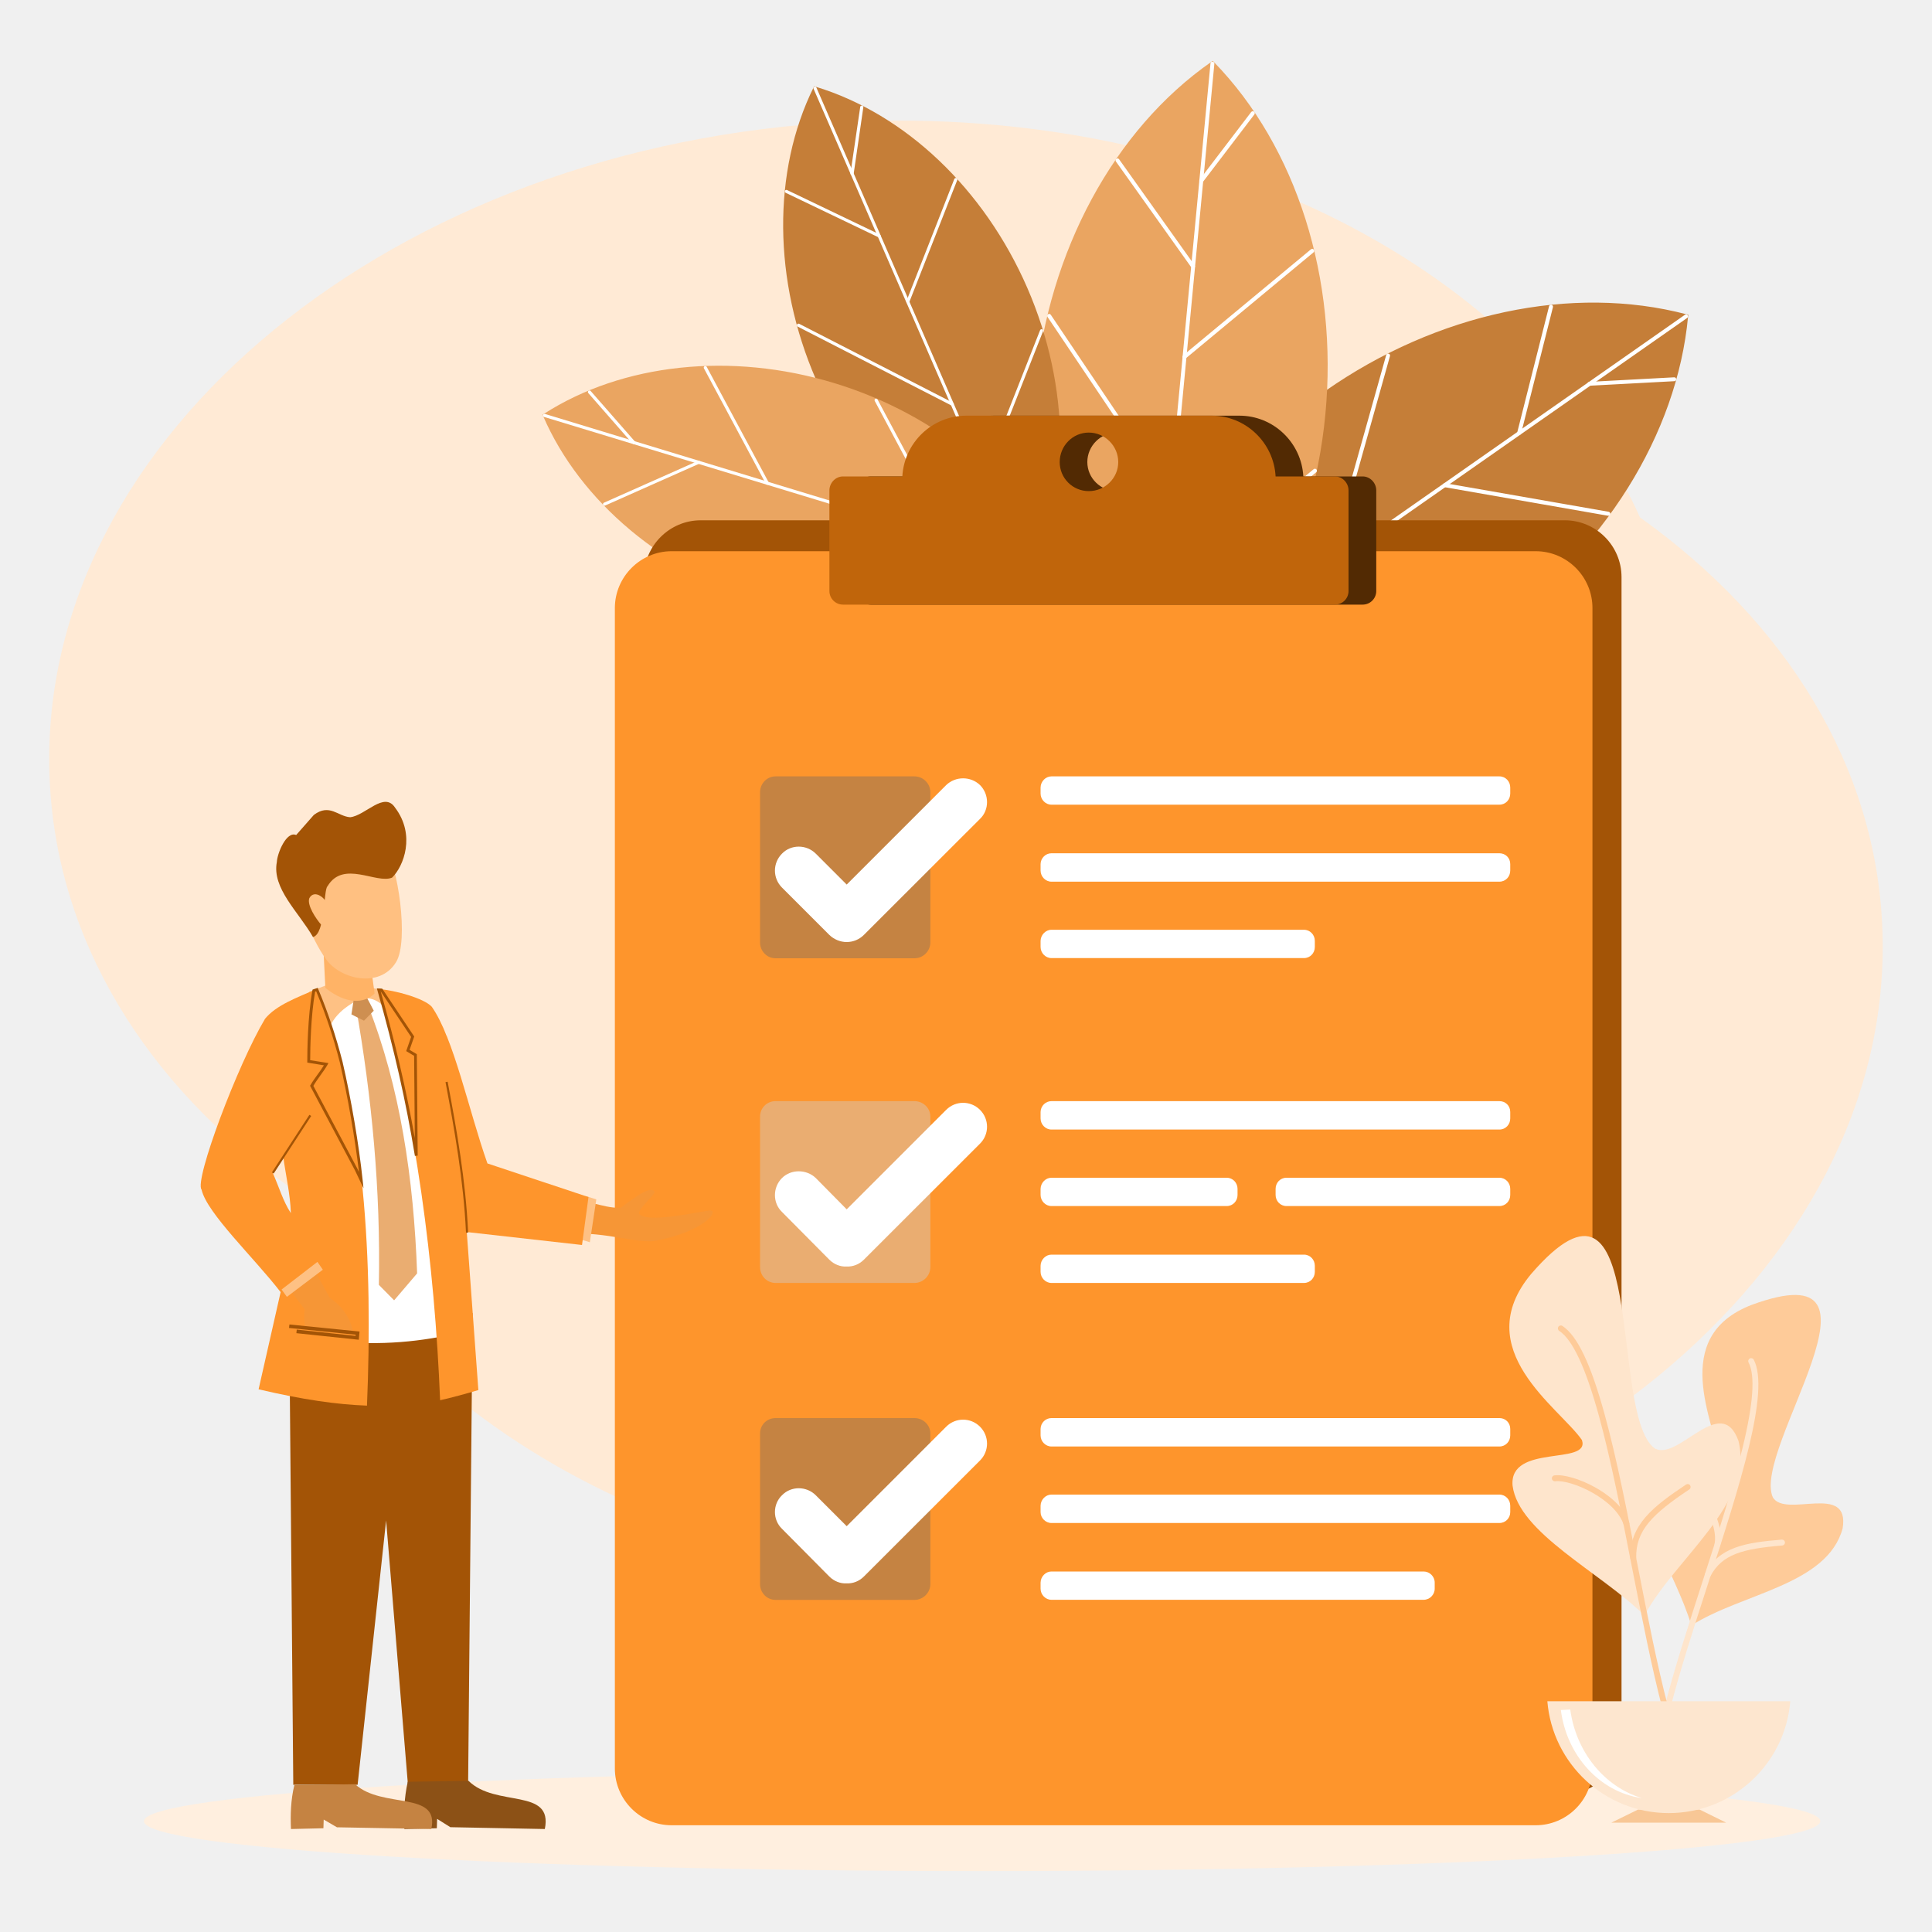
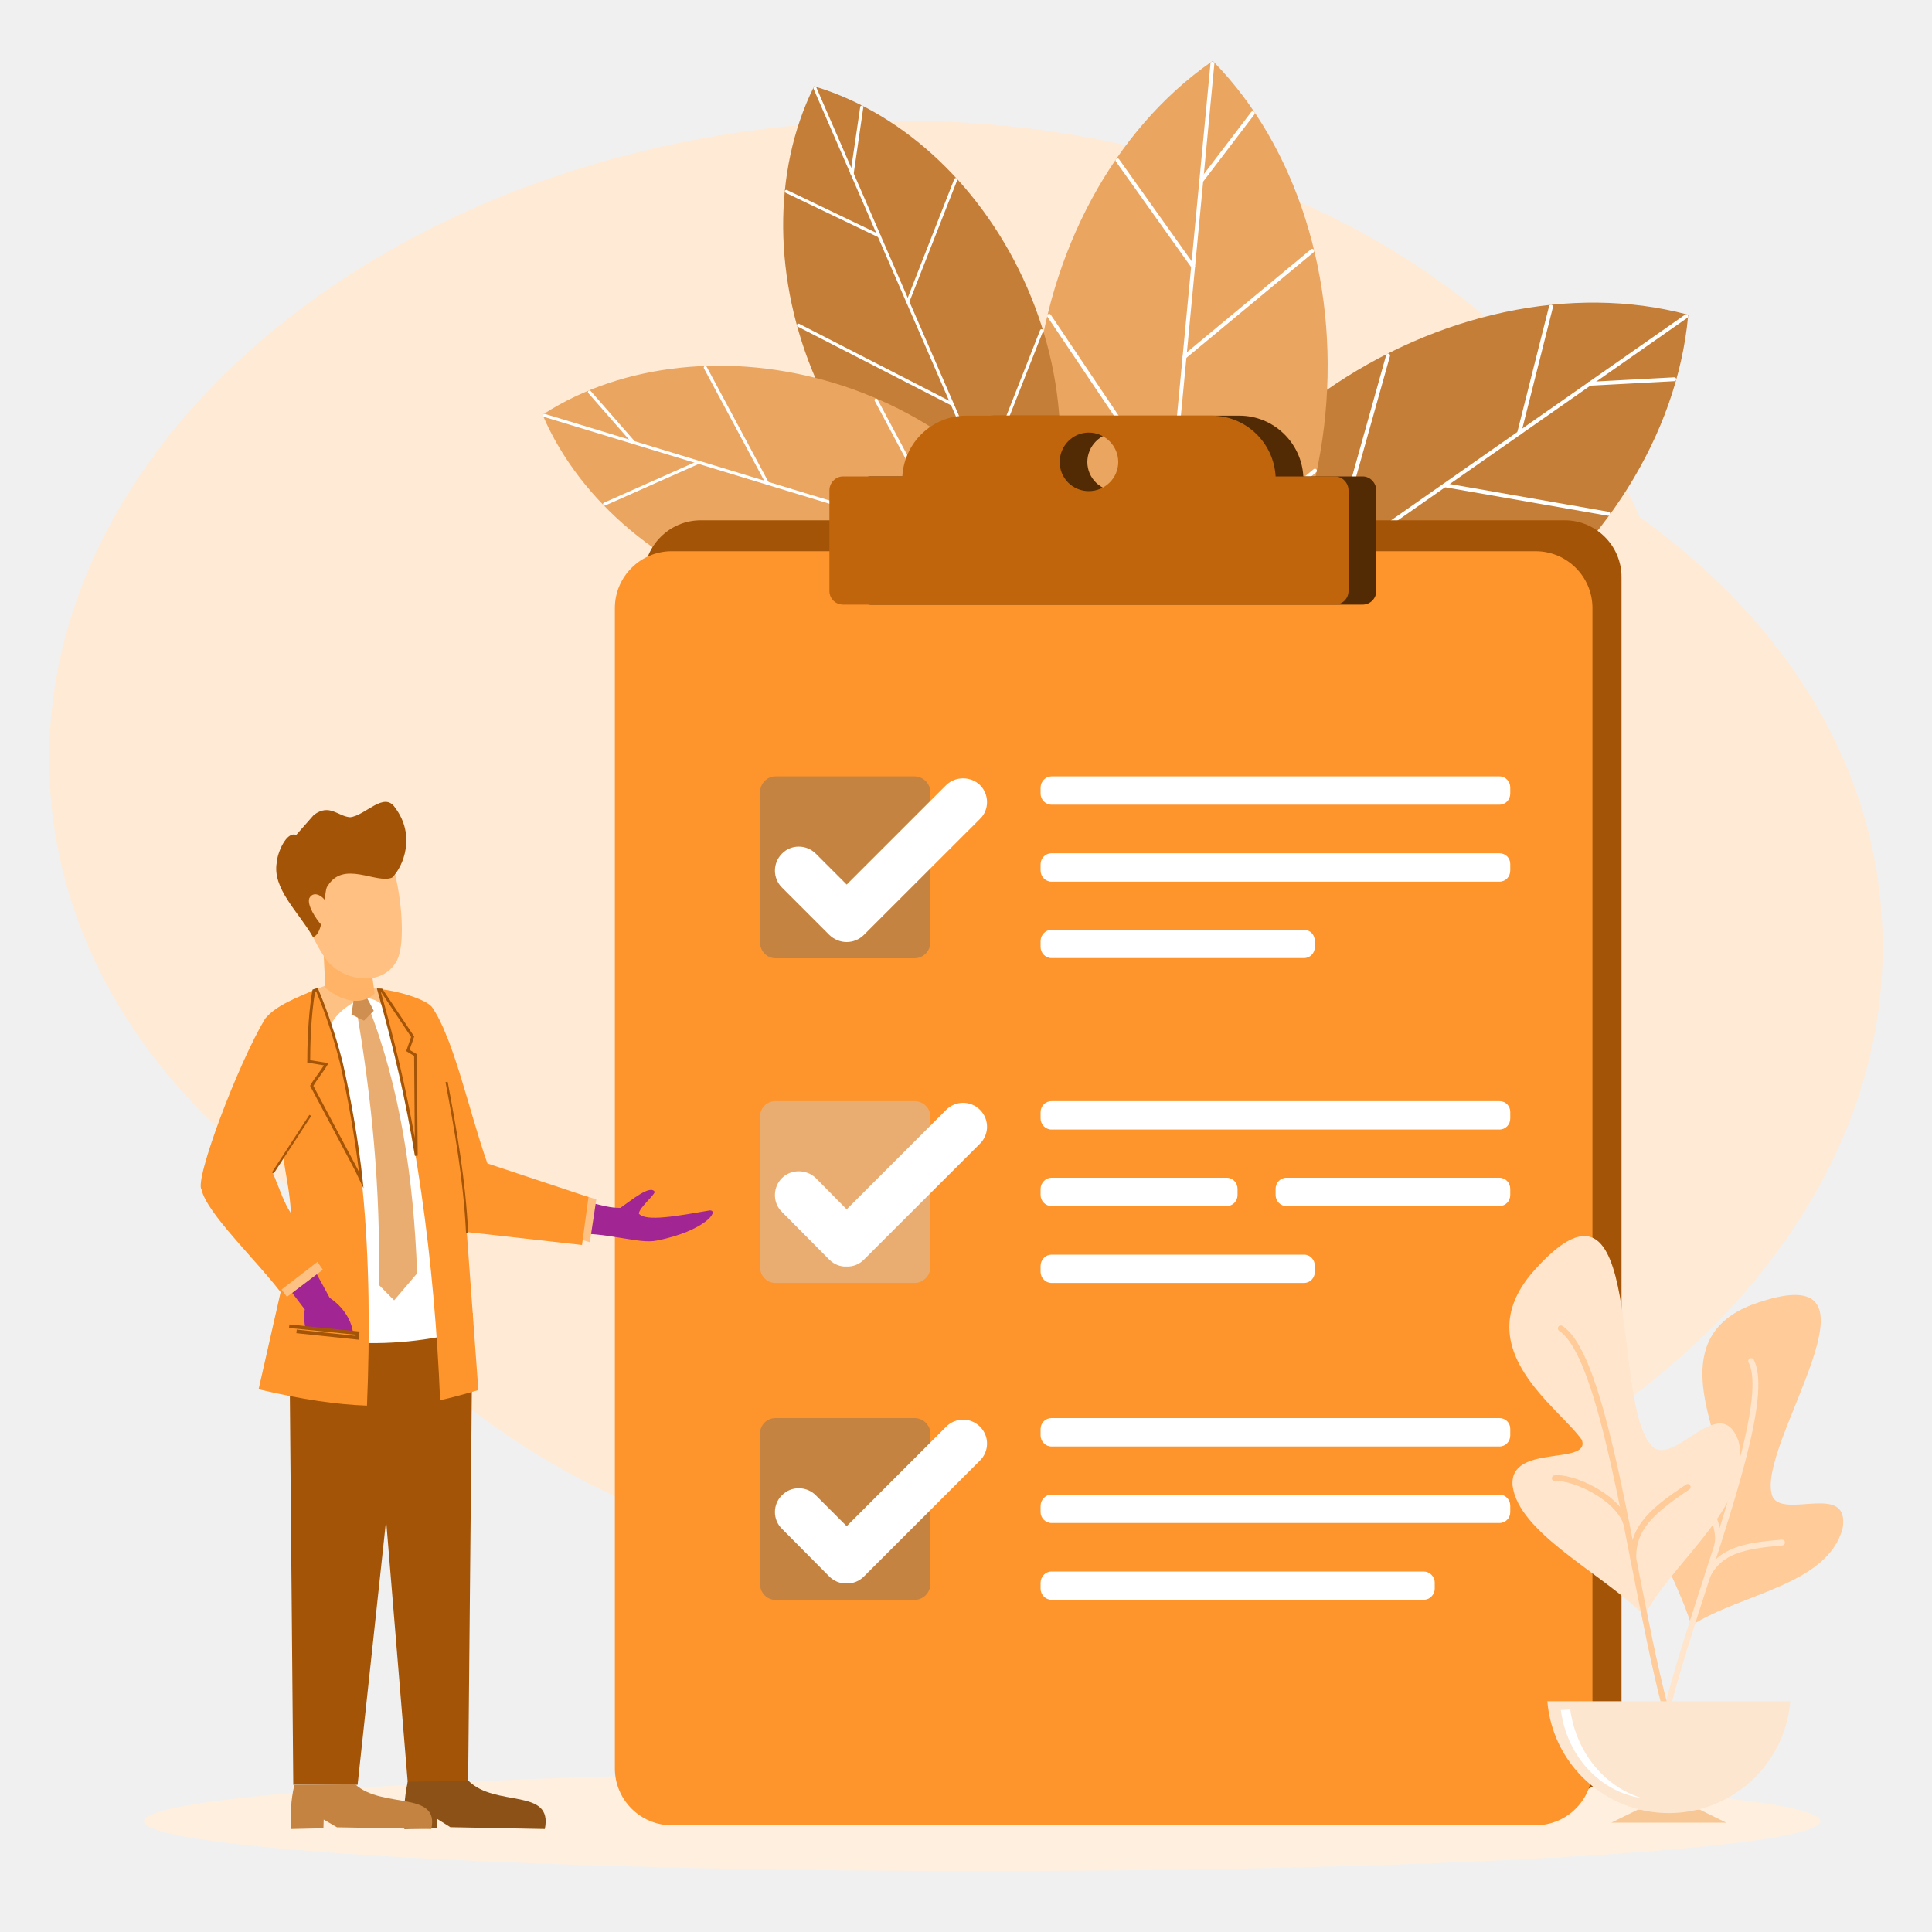
<svg xmlns="http://www.w3.org/2000/svg" enable-background="new 0 0 2000 2000" viewBox="0 0 2000 2000" width="250" height="250">
  <path fill="#ffead5" fill-rule="evenodd" d="M1697.7 535.6C1583.5 280.8 1255.5 107.7 875 126.2c-466.5 23-835.4 325.3-823.8 675.7C57 973 152 1124 302.2 1230.6c114.3 254.8 442.2 427.9 822.7 409.4 466.5-23 835.4-325.3 823.8-675.7-5.4-171-100.8-321.6-251-428.7z" clip-rule="evenodd" class="colord5f0ff svgShape" />
  <path fill="#ffefdf" fill-rule="evenodd" d="M1016.7 1936.9c478 0 867.7-23.1 867.7-51.7 0-28.3-389.7-51.7-867.7-51.7S149 1857 149 1885.3c0 28.6 389.7 51.6 867.7 51.6z" clip-rule="evenodd" class="colordfe6ff svgShape" />
  <path fill="#c57e38" fill-rule="evenodd" d="M1745.5 327.4c-10.9 117.1-82.6 239.3-202.2 322.9s-258.8 109-372.7 79.2c11-117.2 82.6-239.3 202.2-322.9 119.6-83.7 258.9-109.1 372.7-79.2z" clip-rule="evenodd" class="color38c551 svgShape" />
  <path fill="#c57e38" d="m1168.5 731 .2-1.7c11.5-122.2 87.4-243.5 203-324.4 115.7-81 255.7-110.7 374.3-79.5l1.7.4-.2 1.7c-11.4 122.2-87.3 243.4-203 324.4-115.7 80.9-255.6 110.6-374.3 79.5l-1.7-.4zm574.8-402.1c-117.2-30.2-255.1-.6-369.3 79.3-114.2 79.9-189.2 199.3-201.1 319.7 117.2 30.1 255.1.5 369.3-79.3 114.2-79.8 189.2-199.3 201.1-319.7z" class="color38c551 svgShape" />
  <path fill="#ffffff" d="M1169 730.7c-.6-.9-.4-2.2.5-2.8l574.8-402.1c.9-.6 2.2-.4 2.8.5.6.9.4 2.2-.5 2.8l-574.8 402.1c-.9.6-2.2.4-2.8-.5z" class="colorfff svgShape" />
  <path fill="#ffffff" d="M1643.8 398.5c-.2-.3-.3-.7-.4-1.1-.1-1.1.8-2.1 1.9-2.1l87.8-4.7c1.1-.1 2.1.8 2.1 1.9.1 1.1-.8 2.1-1.9 2.1l-87.8 4.7c-.6.1-1.3-.2-1.7-.8zM1570.9 449.5c-.3-.5-.5-1.1-.3-1.7l33-130.8c.3-1.1 1.4-1.8 2.5-1.5 1.1.3 1.8 1.4 1.5 2.5l-33 130.8c-.3 1.1-1.4 1.8-2.5 1.5-.5-.1-.9-.4-1.2-.8zM1493.9 503.4c-.3-.4-.4-1-.3-1.5.2-1.1 1.2-1.8 2.4-1.7l169.3 29.6c1.1.2 1.8 1.2 1.7 2.4-.2 1.1-1.2 1.8-2.4 1.7l-169.3-29.6c-.7-.2-1.1-.5-1.4-.9zM1374.2 587.1c-.3-.5-.5-1.1-.3-1.7l61.1-217.9c.3-1.1 1.4-1.7 2.5-1.4 1.1.3 1.7 1.4 1.4 2.5l-61.1 217.9c-.3 1.1-1.4 1.7-2.5 1.4-.5-.1-.9-.4-1.1-.8zM1288.9 646.8c-.3-.4-.4-1-.3-1.5.2-1.1 1.3-1.8 2.4-1.7l202.6 35.8c1.1.2 1.8 1.3 1.7 2.4-.2 1.1-1.3 1.8-2.4 1.7l-202.6-35.8c-.6-.2-1.1-.5-1.4-.9zM1227 690.1c-.3-.4-.4-.9-.3-1.5l25.1-167.1c.2-1.1 1.2-1.9 2.3-1.7 1.1.2 1.9 1.2 1.7 2.3l-25.1 167.1c-.2 1.1-1.2 1.9-2.3 1.7-.6-.1-1.1-.4-1.4-.8z" class="colorfff svgShape" />
  <path fill="#eaa561" fill-rule="evenodd" d="M1255.1 65.7c82.1 84.2 128.7 218 114.9 363.2-13.8 145.3-84.7 267.8-181.2 335.1-82.1-84.3-128.7-218-114.9-363.2 13.7-145.3 84.7-267.8 181.2-335.1z" clip-rule="evenodd" class="color61ea75 svgShape" />
  <path fill="#eaa561" d="m1188.5 766.7-1.2-1.2c-85.6-87.9-128.8-224.3-115.4-364.9C1085.3 260 1153.3 134.2 1254 64l1.4-1 1.2 1.2c85.6 87.9 128.8 224.3 115.4 364.9-13.4 140.5-81.4 266.3-182.1 336.6l-1.4 1zm66.3-698.3c-98.9 69.7-165.8 193.9-179 332.6-13.2 138.7 29.1 273.3 113.1 360.4 98.9-69.7 165.8-193.9 179-332.6 13.2-138.8-29.1-273.4-113.1-360.4z" class="color61ea75 svgShape" />
  <path fill="#ffffff" d="M1188.5 766.1c-1.1-.1-1.9-1.1-1.8-2.2l66.4-698.3c.1-1.1 1.1-1.9 2.2-1.8 1.1.1 1.9 1.1 1.8 2.2l-66.4 698.3c-.1 1.1-1.1 1.9-2.2 1.8z" class="colorfff svgShape" />
  <path fill="#ffffff" d="M1243.3 189.2c-.4 0-.7-.2-1-.4-.9-.7-1.1-2-.4-2.9l53.3-69.9c.7-.9 2-1.1 2.9-.4.9.7 1.1 2 .4 2.9l-53.3 69.9c-.5.6-1.2.9-1.9.8zM1234.9 277.8c-.6-.1-1.1-.3-1.5-.8l-78.2-109.8c-.7-.9-.4-2.2.5-2.8.9-.7 2.2-.4 2.8.5l78.2 109.8c.7.9.4 2.2-.5 2.8-.3.2-.8.3-1.3.3zM1226 371.4c-.5 0-1-.3-1.4-.7-.7-.9-.6-2.1.3-2.9l132.2-109.7c.9-.7 2.1-.6 2.9.3.7.9.6 2.2-.3 2.9L1227.5 371c-.4.3-1 .4-1.5.4zM1212.2 516.8c-.6-.1-1.1-.4-1.5-.9l-126.3-187.8c-.6-.9-.4-2.2.6-2.8.9-.6 2.2-.4 2.8.6l126.3 187.8c.6.9.4 2.2-.6 2.8-.4.2-.8.4-1.3.3zM1202.4 620.4c-.5 0-1-.3-1.4-.7-.7-.9-.6-2.2.3-2.9l158.6-131.1c.9-.7 2.2-.6 2.9.3.7.9.6 2.2-.3 2.9L1203.9 620c-.5.3-1 .4-1.5.4zM1195.2 695.6c-.5 0-1-.3-1.3-.7l-111-127.4c-.7-.8-.7-2.1.2-2.9.8-.7 2.1-.6 2.9.2l111 127.4c.7.8.7 2.1-.2 2.9-.5.4-1.1.5-1.6.5z" class="colorfff svgShape" />
  <path fill="#c57e38" fill-rule="evenodd" d="M843.6 91.3c89 26.9 172.4 101.7 218.4 207.5s43.7 217.7 2.7 301.2c-89.1-27-172.4-101.7-218.4-207.5-46-105.9-43.7-217.8-2.7-301.2z" clip-rule="evenodd" class="color38c551 svgShape" />
  <path fill="#c57e38" d="m1065.5 601.9-1.3-.4c-92.9-28.1-174.9-106-219.4-208.4s-45.5-215.5-2.6-302.6l.6-1.2 1.3.4c92.9 28.1 174.9 106 219.4 208.4s45.5 215.5 2.6 302.6l-.6 1.2zm-221-508.7c-41.8 86-40.6 197.5 3.3 298.6 43.9 101 124.6 178 216 206.2 41.8-86.1 40.6-197.6-3.3-298.6-43.9-101.1-124.6-178.1-216-206.2z" class="color38c551 svgShape" />
  <path fill="#ffffff" d="M1065.3 601.4c-.8.4-1.8 0-2.1-.8l-221-508.7c-.4-.8 0-1.8.8-2.1.8-.4 1.8 0 2.1.8l221 508.7c.4.8 0 1.8-.8 2.1z" class="colorfff svgShape" />
  <path fill="#ffffff" d="M882.7 181.2c-.3.1-.6.2-.9.1-.9-.1-1.5-.9-1.4-1.8l10.1-68.8c.1-.9.9-1.5 1.8-1.4.9.1 1.5.9 1.4 1.8l-10 68.9c-.1.6-.5 1-1 1.2zM910.8 245.7c-.4.2-.9.2-1.3 0l-96.1-46.1c-.8-.4-1.1-1.3-.8-2.1.4-.8 1.3-1.1 2.1-.8l96.1 46.1c.8.4 1.1 1.3.8 2.1-.2.4-.5.7-.8.8zM940.4 313.9c-.4.2-.8.2-1.2 0-.8-.3-1.2-1.3-.9-2.1l49.6-126.5c.3-.8 1.3-1.2 2.1-.9.8.3 1.2 1.3.9 2.1L941.2 313c-.1.4-.4.8-.8.9zM986.4 419.8c-.4.2-.9.2-1.4 0l-159.2-81.7c-.8-.4-1.1-1.4-.7-2.2.4-.8 1.4-1.1 2.2-.7l159.2 81.7c.8.4 1.1 1.4.7 2.2-.2.4-.5.6-.8.7zM1019.2 495.3c-.4.2-.8.2-1.2 0-.8-.3-1.2-1.3-.9-2.1l59.6-151.4c.3-.8 1.3-1.2 2.1-.9.8.3 1.2 1.3.9 2.1L1020 494.4c-.1.4-.4.7-.8.9zM1043 550.1c-.4.2-.8.2-1.2 0l-125.6-45.7c-.8-.3-1.3-1.2-1-2.1.3-.8 1.2-1.3 2.1-1l125.6 45.7c.8.3 1.3 1.2 1 2.1-.2.5-.5.8-.9 1z" class="colorfff svgShape" />
  <path fill="#eaa561" fill-rule="evenodd" d="M563.6 430c78.2-50.4 189.1-65.4 299.5-31.8 110.4 33.6 194.1 107.8 231.1 193.2-78.3 50.3-189.1 65.4-299.5 31.8S600.6 515.4 563.6 430z" clip-rule="evenodd" class="color61ea75 svgShape" />
  <path fill="#eaa561" d="m1096.3 592-1.1.7c-81.6 52.5-194.1 64.5-300.9 32-106.8-32.5-193.6-105.1-232.1-194.1l-.5-1.3 1.1-.7c81.6-52.5 194-64.5 300.9-32 106.8 32.5 193.5 105 232.1 194.1l.5 1.3zM565.7 430.6c38.4 87.6 124.1 159 229.5 191 105.4 32.1 216.3 20.5 297-30.9-38.5-87.6-124.2-159-229.5-191-105.4-32-216.3-20.5-297 30.9z" class="color61ea75 svgShape" />
  <path fill="#ffffff" d="M1095.8 591.9c-.3.9-1.2 1.3-2 1.1L563.2 431.6c-.9-.3-1.3-1.2-1.1-2 .3-.9 1.2-1.3 2-1.1l530.6 161.4c.9.2 1.4 1.1 1.1 2z" class="colorfff svgShape" />
  <path fill="#ffffff" d="M657.5 458.6c-.1.3-.2.5-.5.7-.7.6-1.7.5-2.3-.2L609 406.9c-.6-.7-.5-1.7.2-2.3.7-.6 1.7-.5 2.3.2l45.8 52.3c.2.4.4.9.2 1.5zM724.8 479c-.1.4-.4.8-.9 1l-97.4 43.3c-.8.4-1.8 0-2.1-.8-.4-.8 0-1.8.8-2.1l97.4-43.3c.8-.4 1.8 0 2.1.8.2.4.2.8.1 1.1zM795.9 500.7c-.1.4-.4.7-.8 1-.8.4-1.8.1-2.2-.7l-64.2-119.7c-.4-.8-.1-1.8.7-2.2.8-.4 1.8-.1 2.2.7l64.2 119.7c.2.3.2.8.1 1.2zM906.4 534.3c-.1.4-.5.8-.9 1l-165.4 68.3c-.8.3-1.8-.1-2.1-.9-.3-.8.1-1.8.9-2.1l165.4-68.3c.8-.3 1.8.1 2.1.9.1.3.1.7 0 1.1zM985.1 558.2c-.1.4-.4.7-.8 1-.8.4-1.8.1-2.2-.7L905.5 415c-.4-.8-.1-1.8.7-2.2.8-.4 1.8-.1 2.2.7L985 557c.2.4.2.8.1 1.2zM1042.2 575.6c-.1.4-.4.7-.7.9l-116.2 66c-.8.4-1.8.2-2.2-.6-.4-.8-.2-1.8.6-2.2l116.2-66c.8-.4 1.8-.2 2.2.6.2.4.3.9.1 1.3z" class="colorfff svgShape" />
  <path fill="#a35406" fill-rule="evenodd" d="M725.4 538.6h894.4c32.4 0 58.8 26.4 58.8 58.8v1200.9c0 32.4-26.4 58.8-58.8 58.8H725.4c-32.4 0-58.8-26.4-58.8-58.8v-1201c.1-32.3 26.5-58.7 58.8-58.7z" clip-rule="evenodd" class="color0643a3 svgShape" />
  <path fill="#fe952c" fill-rule="evenodd" d="M695.3 570.6h894.4c32.4 0 58.8 26.4 58.8 58.8v1201.3c0 32.4-26.4 58.8-58.8 58.8H695.3c-32.4 0-58.8-26.4-58.8-58.8V629.3c.1-32.3 26.5-58.7 58.8-58.7z" clip-rule="evenodd" class="color2c7efe svgShape" />
  <path fill="#522a03" fill-rule="evenodd" d="M901.4 493.2h61.4c1.9-35 30.9-62.9 66.2-62.9h254c35.3 0 64.3 27.9 66.2 62.9h61.4c7.8 0 14.1 6.7 14.1 14.5v104.1c0 7.8-6.3 14.1-14.1 14.1H901.4c-7.8 0-14.1-6.3-14.1-14.1V507.7c-.1-7.8 6.3-14.5 14.1-14.5zm254.7-45.4c16.7 0 30.1 13.8 30.1 30.5s-13.4 30.1-30.1 30.1c-16.7 0-30.5-13.4-30.5-30.1 0-16.7 13.8-30.5 30.5-30.5z" clip-rule="evenodd" class="color060352 svgShape" />
  <path fill="#c0650b" fill-rule="evenodd" d="M872.7 493.2h61.4c1.9-35 30.9-62.9 66.2-62.9h254c35.3 0 64.3 27.9 66.2 62.9h61.4c7.8 0 14.1 6.7 14.1 14.5v104.1c0 7.8-6.3 14.1-14.1 14.1H872.7c-7.8 0-14.1-6.3-14.1-14.1V507.7c0-7.8 6.3-14.5 14.1-14.5zm254.4-45.4c16.7 0 30.5 13.8 30.5 30.5s-13.8 30.1-30.5 30.1-30.1-13.4-30.1-30.1c0-16.7 13.4-30.5 30.1-30.5z" clip-rule="evenodd" class="color260bc0 svgShape" />
  <path fill="#c58342" fill-rule="evenodd" d="M802.8 803.7h143.9c8.9 0 16.4 7.4 16.4 16.4v155.5c0 8.9-7.4 16.4-16.4 16.4H802.8c-8.9 0-16-7.4-16-16.4V820.1c0-8.9 7.1-16.4 16-16.4z" clip-rule="evenodd" class="color42c5a0 svgShape" />
  <path fill="#ffffff" fill-rule="evenodd" d="M809.5 883.7c9.3-9.7 25.3-9.7 35 0l32 32 103-103c9.7-9.3 25.3-9.3 35 0 9.7 9.7 9.7 25.7 0 35L894.3 967.8c-4.8 4.8-11.2 7.4-17.9 7.4-6.3 0-13-2.6-17.9-7.4l-49.1-49.1c-9.6-9.7-9.6-25.3.1-35z" clip-rule="evenodd" class="colorfff svgShape" />
  <path fill="#eaad71" fill-rule="evenodd" d="M802.8 1139.9h143.9c8.9 0 16.4 7.1 16.4 16v155.8c0 8.9-7.4 16.4-16.4 16.4H802.8c-8.9 0-16-7.4-16-16.4v-155.8c0-8.9 7.1-16 16-16z" clip-rule="evenodd" class="colorea718b svgShape" />
  <path fill="#ffffff" fill-rule="evenodd" d="M809.5 1219.5c9.3-9.3 25.3-9.3 35 0l32 32.4 103-103c9.7-9.7 25.3-9.7 35 0s9.7 25.3 0 35L894.3 1304c-4.8 4.8-11.2 7.4-17.9 7.1-6.3.4-13-2.2-17.9-7.1l-49.1-49.5c-9.6-9.3-9.6-25.3.1-35z" clip-rule="evenodd" class="colorfff svgShape" />
  <path fill="#c58342" fill-rule="evenodd" d="M802.8 1468h143.9c8.9 0 16.4 7.1 16.4 16v155.8c0 8.9-7.4 16.4-16.4 16.4H802.8c-8.9 0-16-7.4-16-16.4V1484c0-9 7.1-16 16-16z" clip-rule="evenodd" class="color42c5a0 svgShape" />
  <path fill="#ffffff" fill-rule="evenodd" d="M809.5 1547.9c9.3-9.7 25.3-9.7 35 0l32 32 103-103c9.7-9.7 25.3-9.7 35 0s9.7 25.3 0 35L894.3 1632c-4.8 4.8-11.2 7.4-17.9 7.1-6.3.4-13-2.2-17.9-7.1l-49.1-49.5c-9.6-9.3-9.6-25.3.1-34.6zM1088.4 803.7h463.8c6.3 0 11.2 5.2 11.2 11.5v6.3c0 6.3-4.8 11.5-11.2 11.5h-463.8c-6 0-11.2-5.2-11.2-11.5v-6.3c.1-6.3 5.3-11.5 11.2-11.5zM1088.4 883.3h463.8c6.3 0 11.2 4.8 11.2 11.2v6.7c0 6.3-4.8 11.5-11.2 11.5h-463.8c-6 0-11.2-5.2-11.2-11.5v-6.7c.1-6.3 5.3-11.2 11.2-11.2zM1088.4 962.5h261.5c6.3 0 11.2 5.2 11.2 11.5v6.3c0 6.3-4.8 11.5-11.2 11.5h-261.5c-6 0-11.2-5.2-11.2-11.5V974c.1-6.2 5.3-11.5 11.2-11.5zM1088.4 1139.9h463.8c6.3 0 11.2 4.8 11.2 11.2v6.7c0 6.3-4.8 11.5-11.2 11.5h-463.8c-6 0-11.2-5.2-11.2-11.5v-6.7c.1-6.3 5.3-11.2 11.2-11.2zM1331.7 1219.2h220.5c6.3 0 11.2 5.2 11.2 11.5v6.3c0 6.3-4.8 11.5-11.2 11.5h-220.5c-6.3 0-11.2-5.2-11.2-11.5v-6.3c0-6.3 4.8-11.5 11.2-11.5zM1088.4 1298.8h261.5c6.3 0 11.2 5.2 11.2 11.5v6.3c0 6.3-4.8 11.5-11.2 11.5h-261.5c-6 0-11.2-5.2-11.2-11.5v-6.3c.1-6.3 5.3-11.5 11.2-11.5zM1088.4 1219.2h181.5c6.3 0 11.2 5.2 11.2 11.5v6.3c0 6.3-4.8 11.5-11.2 11.5h-181.5c-6 0-11.2-5.2-11.2-11.5v-6.3c.1-6.3 5.3-11.5 11.2-11.5zM1088.4 1468h463.8c6.3 0 11.2 4.8 11.2 11.2v6.7c0 6.3-4.8 11.5-11.2 11.5h-463.8c-6 0-11.2-5.2-11.2-11.5v-6.7c.1-6.4 5.3-11.2 11.2-11.2zM1088.4 1547.2h463.8c6.3 0 11.2 5.2 11.2 11.5v6.7c0 6-4.8 11.2-11.2 11.2h-463.8c-6 0-11.2-5.2-11.2-11.2v-6.7c.1-6.3 5.3-11.5 11.2-11.5zM1088.4 1626.8h385.3c6.3 0 11.5 5.2 11.5 11.5v6.3c0 6.3-5.2 11.5-11.5 11.5h-385.3c-6 0-11.2-5.2-11.2-11.5v-6.3c.1-6.3 5.3-11.5 11.2-11.5z" clip-rule="evenodd" class="colorfff svgShape" />
  <path fill="#fecb99" fill-rule="evenodd" d="M1701.7 1516.1c16.2-36.4 72.9 19.2 77.6-5.9-3.6-36.7-52.4-126 34-159.4 159.3-58.4-.3 149.2 21.9 199.2 13.1 22.1 80.1-15.8 72.3 32.2-16.1 58.9-104.4 67-156.6 100.5-16.4-55.6-65.9-124.9-49.2-166.6z" clip-rule="evenodd" class="color9999fe svgShape" />
  <path fill="#fee5cc" d="M1726.1 1770.7c-.2 0-.5 0-.7-.1-1.6-.4-2.6-2.1-2.2-3.7 9.5-37.6 24.4-83.7 38.8-128.3 15.7-48.6 31.9-98.9 42-140.2 11.1-45.8 13.1-74.6 6.1-88-.8-1.5-.2-3.3 1.3-4.1 1.5-.8 3.3-.2 4.1 1.3 17 32.6-14.4 129.9-47.7 232.9-14.4 44.5-29.2 90.5-38.7 127.9-.4 1.4-1.7 2.3-3 2.3z" class="colorccccfe svgShape" />
  <path fill="#fee5cc" d="M1767.8 1633.4c-.5 0-1-.1-1.4-.3-1.5-.8-2.1-2.6-1.3-4.1 14.5-27.8 42.1-32.1 79.4-35.2 1.7-.1 3.1 1.1 3.3 2.8.1 1.7-1.1 3.1-2.8 3.3-40.9 3.4-62.5 9-74.5 32-.6.9-1.6 1.5-2.7 1.5zM1777.9 1602.1c-.2 0-.4 0-.6-.1-1.7-.3-2.7-1.9-2.4-3.5 4.6-24.7-22.2-60.6-36.4-66.4-1.6-.6-2.3-2.4-1.7-4 .6-1.6 2.4-2.3 4-1.7 16.4 6.7 45.3 44.9 40 73.1-.2 1.6-1.5 2.6-2.9 2.6z" class="colorccccfe svgShape" />
  <path fill="#fee5cc" fill-rule="evenodd" d="M1565.8 1537.9c-3.7-43.8 80.8-20.4 71.8-47.2-23.1-33.5-118-93.7-52.4-172.1 122.6-141.5 79.4 144.3 127.5 180.6 24.4 14.4 68.9-58 87-7.5 15.9 65.4-64.9 120.5-97.4 180.6-45.5-44.8-130.2-85.3-136.5-134.4z" clip-rule="evenodd" class="colorccccfe svgShape" />
  <path fill="#fecb99" d="M1723.8 1770.9c-1.3 0-2.6-.9-2.9-2.3-10.9-41.5-21.2-94-31.2-144.7-10.8-55.3-22-112.6-34.4-157.8-13.8-50.2-27.3-79.2-41.2-88.4-1.4-.9-1.8-2.8-.9-4.2.9-1.4 2.8-1.8 4.2-.9 15.5 10.2 29.4 39.4 43.8 91.9 12.5 45.4 23.7 102.8 34.5 158.2 9.9 50.7 20.2 103.1 31.1 144.4.4 1.6-.5 3.3-2.2 3.7-.2 0-.5.1-.8.1z" class="color9999fe svgShape" />
  <path fill="#fecb99" d="M1690.7 1616c-1.6 0-3-1.3-3-3-.8-34.4 23.4-53.3 57.7-76.2 1.4-.9 3.3-.6 4.2.8.9 1.4.6 3.3-.8 4.2-37.8 25.3-55.7 42.4-55 71 0 1.7-1.3 3.1-3.1 3.2.1 0 0 0 0 0zM1683.7 1580.4c-1.3 0-2.5-.8-2.9-2.1-8.8-26.5-54.1-46.9-70.9-44.9-1.7.2-3.2-1-3.4-2.7-.2-1.7 1-3.2 2.7-3.4 9.7-1.2 26.6 3.8 41.9 12.3 10.7 5.9 29.5 18.6 35.5 36.7.5 1.6-.3 3.3-1.9 3.8-.4.2-.7.3-1 .3z" class="color9999fe svgShape" />
  <path fill="#f8c796" fill-rule="evenodd" d="m1759.5 1873.3 27.4 13.5h-118.8l27.5-13.5z" clip-rule="evenodd" class="colorbe96f8 svgShape" />
  <path fill="#fde6cf" fill-rule="evenodd" d="M1853.3 1761.1c-5.3 64.8-59.5 115.8-125.8 115.8-66.2 0-120.4-51-125.7-115.8h251.5z" clip-rule="evenodd" class="colordfcffd svgShape" />
  <path fill="#ffffff" fill-rule="evenodd" d="M1699.1 1861.3c-42.6-6.2-77.2-43.4-83.3-91.1l9.7-.5c6.1 44.4 35.6 79.9 73.6 91.5v.1z" clip-rule="evenodd" class="colorfff svgShape" />
  <path fill="#a35406" fill-rule="evenodd" d="m396.2 1375.7-96.6 16.3 4 455.6h66.6l29.5-273.7 22.6 273.7 62.3-1 4.6-487.2-89.1-21.3z" clip-rule="evenodd" class="color0643a3 svgShape" />
-   <path fill="#f69636" fill-rule="evenodd" d="m589.2 1277.2 24.1-31.7c10.2 2.4 18.3 4.9 28.9 4.9 11.6-8 31.2-24.5 35.6-16.5-1.3 4.4-15.6 15.9-16.5 22.3 6.6 8.9 40.9 2.4 73.5-3.2 10.3 0-5.4 21.4-54.8 31.2-18.6 4.1-52-9.3-90.8-7z" clip-rule="evenodd" class="colored835c svgShape" />
+   <path fill="#a12592" fill-rule="evenodd" d="m589.2 1277.2 24.1-31.7c10.2 2.4 18.3 4.9 28.9 4.9 11.6-8 31.2-24.5 35.6-16.5-1.3 4.4-15.6 15.9-16.5 22.3 6.6 8.9 40.9 2.4 73.5-3.2 10.3 0-5.4 21.4-54.8 31.2-18.6 4.1-52-9.3-90.8-7z" clip-rule="evenodd" class="colored835c svgShape" />
  <path fill="#ffffff" fill-rule="evenodd" d="M319.6 1033.9c11-3.9 21.9-8.2 30.9-13.7 17.9 2.6 33 3.7 50.9 6.3 13.9-.6 34.2 10.4 45.7 20.4 5.5 6.4 10.5 14.9 15.3 24.7v311c-41.5 8.2-82.6 10.9-142.7 3.3v-352z" clip-rule="evenodd" class="colorfff svgShape" />
  <path fill="#fec184" fill-rule="evenodd" d="m379.4 1030-42.1-9.9-17.4 6.7c6 14.9 12 29.7 18 44.6 7.8-24 23.4-31.1 41.5-41.4z" clip-rule="evenodd" class="color84b2fe svgShape" />
  <path fill="#eaad71" fill-rule="evenodd" d="M368.3 1041.2c16.7 95.1 25.8 190.7 23.9 288.9l15.8 16c7.9-9.3 15.8-18.6 23.8-27.9-3.5-97.9-17.6-193.3-51.1-278l-12.4 1z" clip-rule="evenodd" class="colorea718b svgShape" />
  <path fill="#fe952c" fill-rule="evenodd" d="M328.1 1023.7c50.9 121.2 57.8 286.7 51.8 431.4-30.9-1.1-66.8-6.2-112.2-16.9l22.8-100.6c-27.2-35.3-76.4-81.8-81.8-106-8-9.4 37.6-130.1 65.7-177 11.5-14.1 33-21.9 53.7-30.9zm-35 173.1-10.7 17.5c6.2 13.8 10.7 29.5 18.7 41.5-.6-19.4-5.3-39.3-8-59z" clip-rule="evenodd" class="color2c7efe svgShape" />
  <path fill="#fec184" fill-rule="evenodd" d="M606.2 1238.1l11.1 3.5-6.7 44.4s-14.4-5.3-14.8-1.4c-.3 3.8 10.2-44.8 10.4-46.5zM385.5 1022.9l-9.3 10.3c13.1-.5 21.2 7.4 25.2 14.6l9.7 10.5 7.6-29.3-33.2-6.1z" clip-rule="evenodd" class="color84b2fe svgShape" />
  <path fill="#fe952c" fill-rule="evenodd" d="M392 1023.8c38.7 135.8 57.9 285 63.6 425.7 13-2.9 26-6.5 39.6-10.5l-12-163.6 119.3 13.4 6.7-49.6-104.6-34.8c-19.2-54.1-34.9-130.1-57.7-162.3-8.3-8.9-38.4-17-54.9-18.3z" clip-rule="evenodd" class="color2c7efe svgShape" />
  <path fill="#ce8f51" fill-rule="evenodd" d="m376.8 1056.6 5-5.1 5.1-5.2-3.3-6.4-3.4-6.4-7.1 1.2-7.1 1.1-1.1 7.2-1.1 7.1 6.5 3.3z" clip-rule="evenodd" class="colorce5178 svgShape" />
-   <path fill="#f69636" fill-rule="evenodd" d="m302.4 1338.3 24.6-21c4.7 8.7 9.5 17.5 14.3 26.2 18.2 12 26.7 31.6 24 46.4l-44.9 4.3c-2.4-12.4-7.2-24.9-4.9-38.7l-13.1-17.2z" clip-rule="evenodd" class="colored835c svgShape" />
+   <path fill="#a12592" fill-rule="evenodd" d="m302.4 1338.3 24.6-21c4.7 8.7 9.5 17.5 14.3 26.2 18.2 12 26.7 31.6 24 46.4l-44.9 4.3c-2.4-12.4-7.2-24.9-4.9-38.7l-13.1-17.2z" clip-rule="evenodd" class="colored835c svgShape" />
  <path fill="#fe952c" fill-rule="evenodd" d="m301 1373.5 69.9 7.6-6.7 61.6-69.9-7.7z" clip-rule="evenodd" class="color2c7efe svgShape" />
  <path fill="#a35406" d="m371.4 1386.9-64.6-6.8.4-3.7 60.9 6.5.1-1.2-69-7 .4-3.6 72.6 7.3z" class="color0643a3 svgShape" />
  <path fill="#fec184" fill-rule="evenodd" d="m291.5 1334.9 37.1-28.6 5.6 8.1-37.2 28.1z" clip-rule="evenodd" class="color84b2fe svgShape" />
  <path fill="#a35406" d="M300.7 1148.9h2.2v71.1h-2.2z" transform="rotate(33.085 301.802 1184.482)" class="color0643a3 svgShape" />
  <path fill="#a35406" d="M482.4 1276.1c-2.5-53.9-11.9-106.6-21.2-155.9l2.2-.4c9.3 49.4 18.7 102.2 21.2 156.2l-2.2.1z" class="color0643a3 svgShape" />
  <path fill="#fe952c" fill-rule="evenodd" d="M324.9 1025.6c-3.9 21.7-5.3 51.4-5.3 73.3l18.1 2.9c-3.6 6.6-11.4 15.7-15 22.3l46.1 86.7 5.2 10.9c-3.8-36.2-11.6-82.7-20.8-122.2-6.8-26.7-15.1-51.3-25.1-75.1-1.1.5-2.2.7-3.2 1.2z" clip-rule="evenodd" class="color2c7efe svgShape" />
  <path fill="#a35406" d="m376.3 1230.1-8.9-18.7L321 1124l.4-.7c1.9-3.4 4.8-7.4 7.6-11.3 2.3-3.1 4.6-6.4 6.3-9.2l-17.2-2.8v-1.2c0-10.4.4-46.6 5.3-73.5l.1-.8.7-.3c.7-.3 1.4-.5 2.1-.7.4-.1.8-.3 1.3-.4l1.3-.5.5 1.3c10.2 24.2 18.4 48.9 25.2 75.3 8.9 38.5 16.9 85.3 20.8 122.4l.9 8.5zm-51.9-106 45.7 86 1.5 3.1c-4.2-35.4-11.6-78-19.8-113.4-6.6-25.8-14.6-49.9-24.5-73.6h-.1c-.4.1-.7.2-1 .3-4.5 25.6-5.1 59.3-5.1 71l18.9 3-1 1.8c-1.9 3.4-4.8 7.4-7.6 11.3-2.6 3.7-5.3 7.4-7 10.5z" class="color0643a3 svgShape" />
  <path fill="#fe952c" fill-rule="evenodd" d="m394.9 1024.9 32.3 48.3-4.9 14.3 7.8 4.7.9 104.2c-9.8-60.1-22.7-114.6-38.9-171.6 1 0 1.8 0 2.8.1z" clip-rule="evenodd" class="color2c7efe svgShape" />
  <path fill="#a35406" d="M429.5 1196.6c-9.2-56.1-21.5-110.5-38.8-171.4l-.6-2 2 .1h1.1c.6 0 1.1 0 1.8.1l.7.1 33.1 49.5-4.8 13.8 7.5 4.5.9 105-2.9.3zm-35.4-170.3c15.2 53.7 26.6 102.5 35.3 151.8l-.7-85.1-8.2-4.9 5.1-14.7-31.5-47.1z" class="color0643a3 svgShape" />
  <path fill="#8c5116" fill-rule="evenodd" d="m422.1 1844.5 62.9-1c28.1 27.9 87.8 6.8 79 49.9l-97.8-1.9-13.7-8.6-.3 9.7-33.6.8c-.7-15.4-.3-32.1 3.5-48.9z" clip-rule="evenodd" class="color16888c svgShape" />
  <path fill="#c58342" fill-rule="evenodd" d="m304.7 1848 62.9-1c28.1 25.9 87.7 6.3 78.9 46.4l-97.7-1.8-13.7-8-.3 9-33.6.8c-.6-14.3-.3-29.9 3.5-45.4z" clip-rule="evenodd" class="color42c5a0 svgShape" />
  <path fill="#ffb366" fill-rule="evenodd" d="m381.3 981.2-46.5 1.3 2 40.2c21.4 17 40.1 16.5 51 5.8l-6.5-47.3z" clip-rule="evenodd" class="colorff9866 svgShape" />
  <path fill="#ffc081" fill-rule="evenodd" d="M305 902c31.1-8.2 62.3-16.4 93.5-24.6 13.2 17.2 25.1 96.5 11.5 118.6-16.9 27.8-58.5 17.6-72.8-3.5-14.4-19.3-35.4-70.2-32.2-90.5z" clip-rule="evenodd" class="colorffaa81 svgShape" />
  <path fill="#a35406" fill-rule="evenodd" d="M339 917.5c16.4-27.6 50.6-2.1 66.9-9 11.9-11.6 24.6-44 3.1-72.4-11.3-17.4-30.7 8.2-46.5 9.9-12.6-.8-21.3-14.6-37.6-2.4l-18.3 20.8c-10.1-4.4-19.6 19-20 27.9-5.3 27.3 22.5 51.7 37.4 77.7 13-3.2 10.8-49.1 15-52.5z" clip-rule="evenodd" class="color0643a3 svgShape" />
  <path fill="#ffc081" fill-rule="evenodd" d="M332.5 957.3c17.7-7.4 15.9-15.2 3.7-25.7-4.1-5.3-12-9.1-16-1.8-2.6 7.2 6.9 21.3 12.3 27.5z" clip-rule="evenodd" class="colorffaa81 svgShape" />
</svg>
